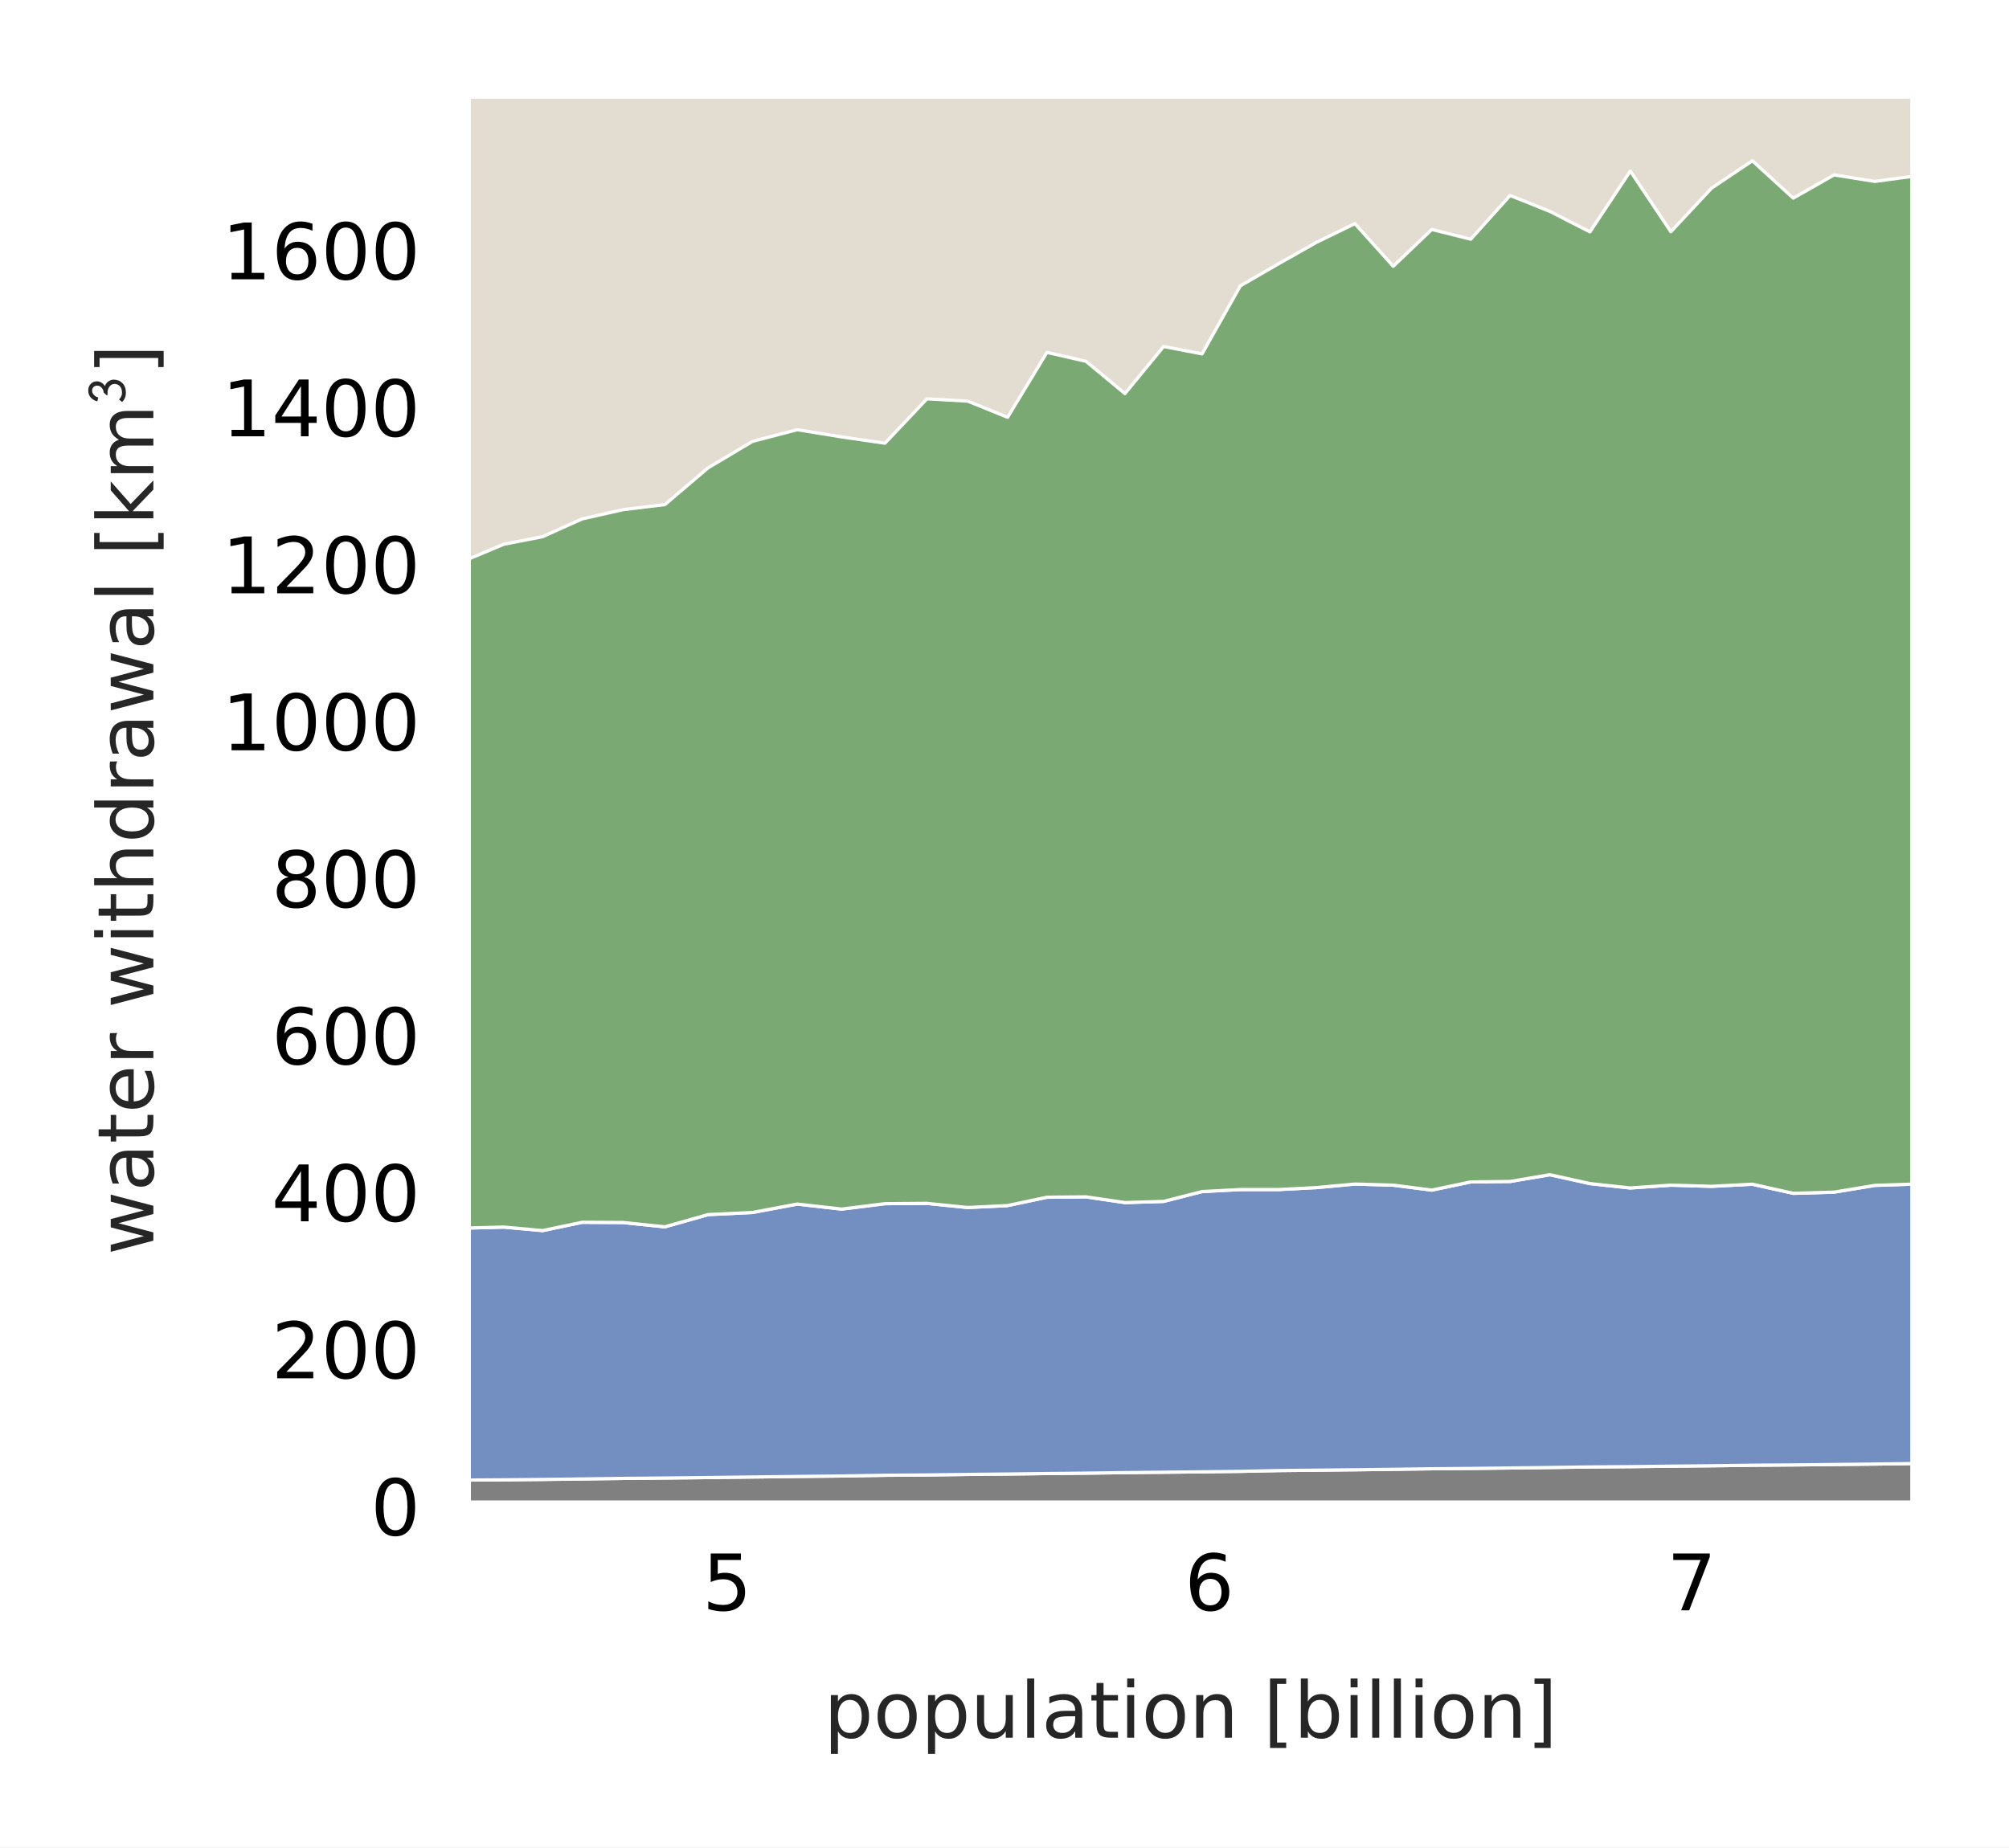
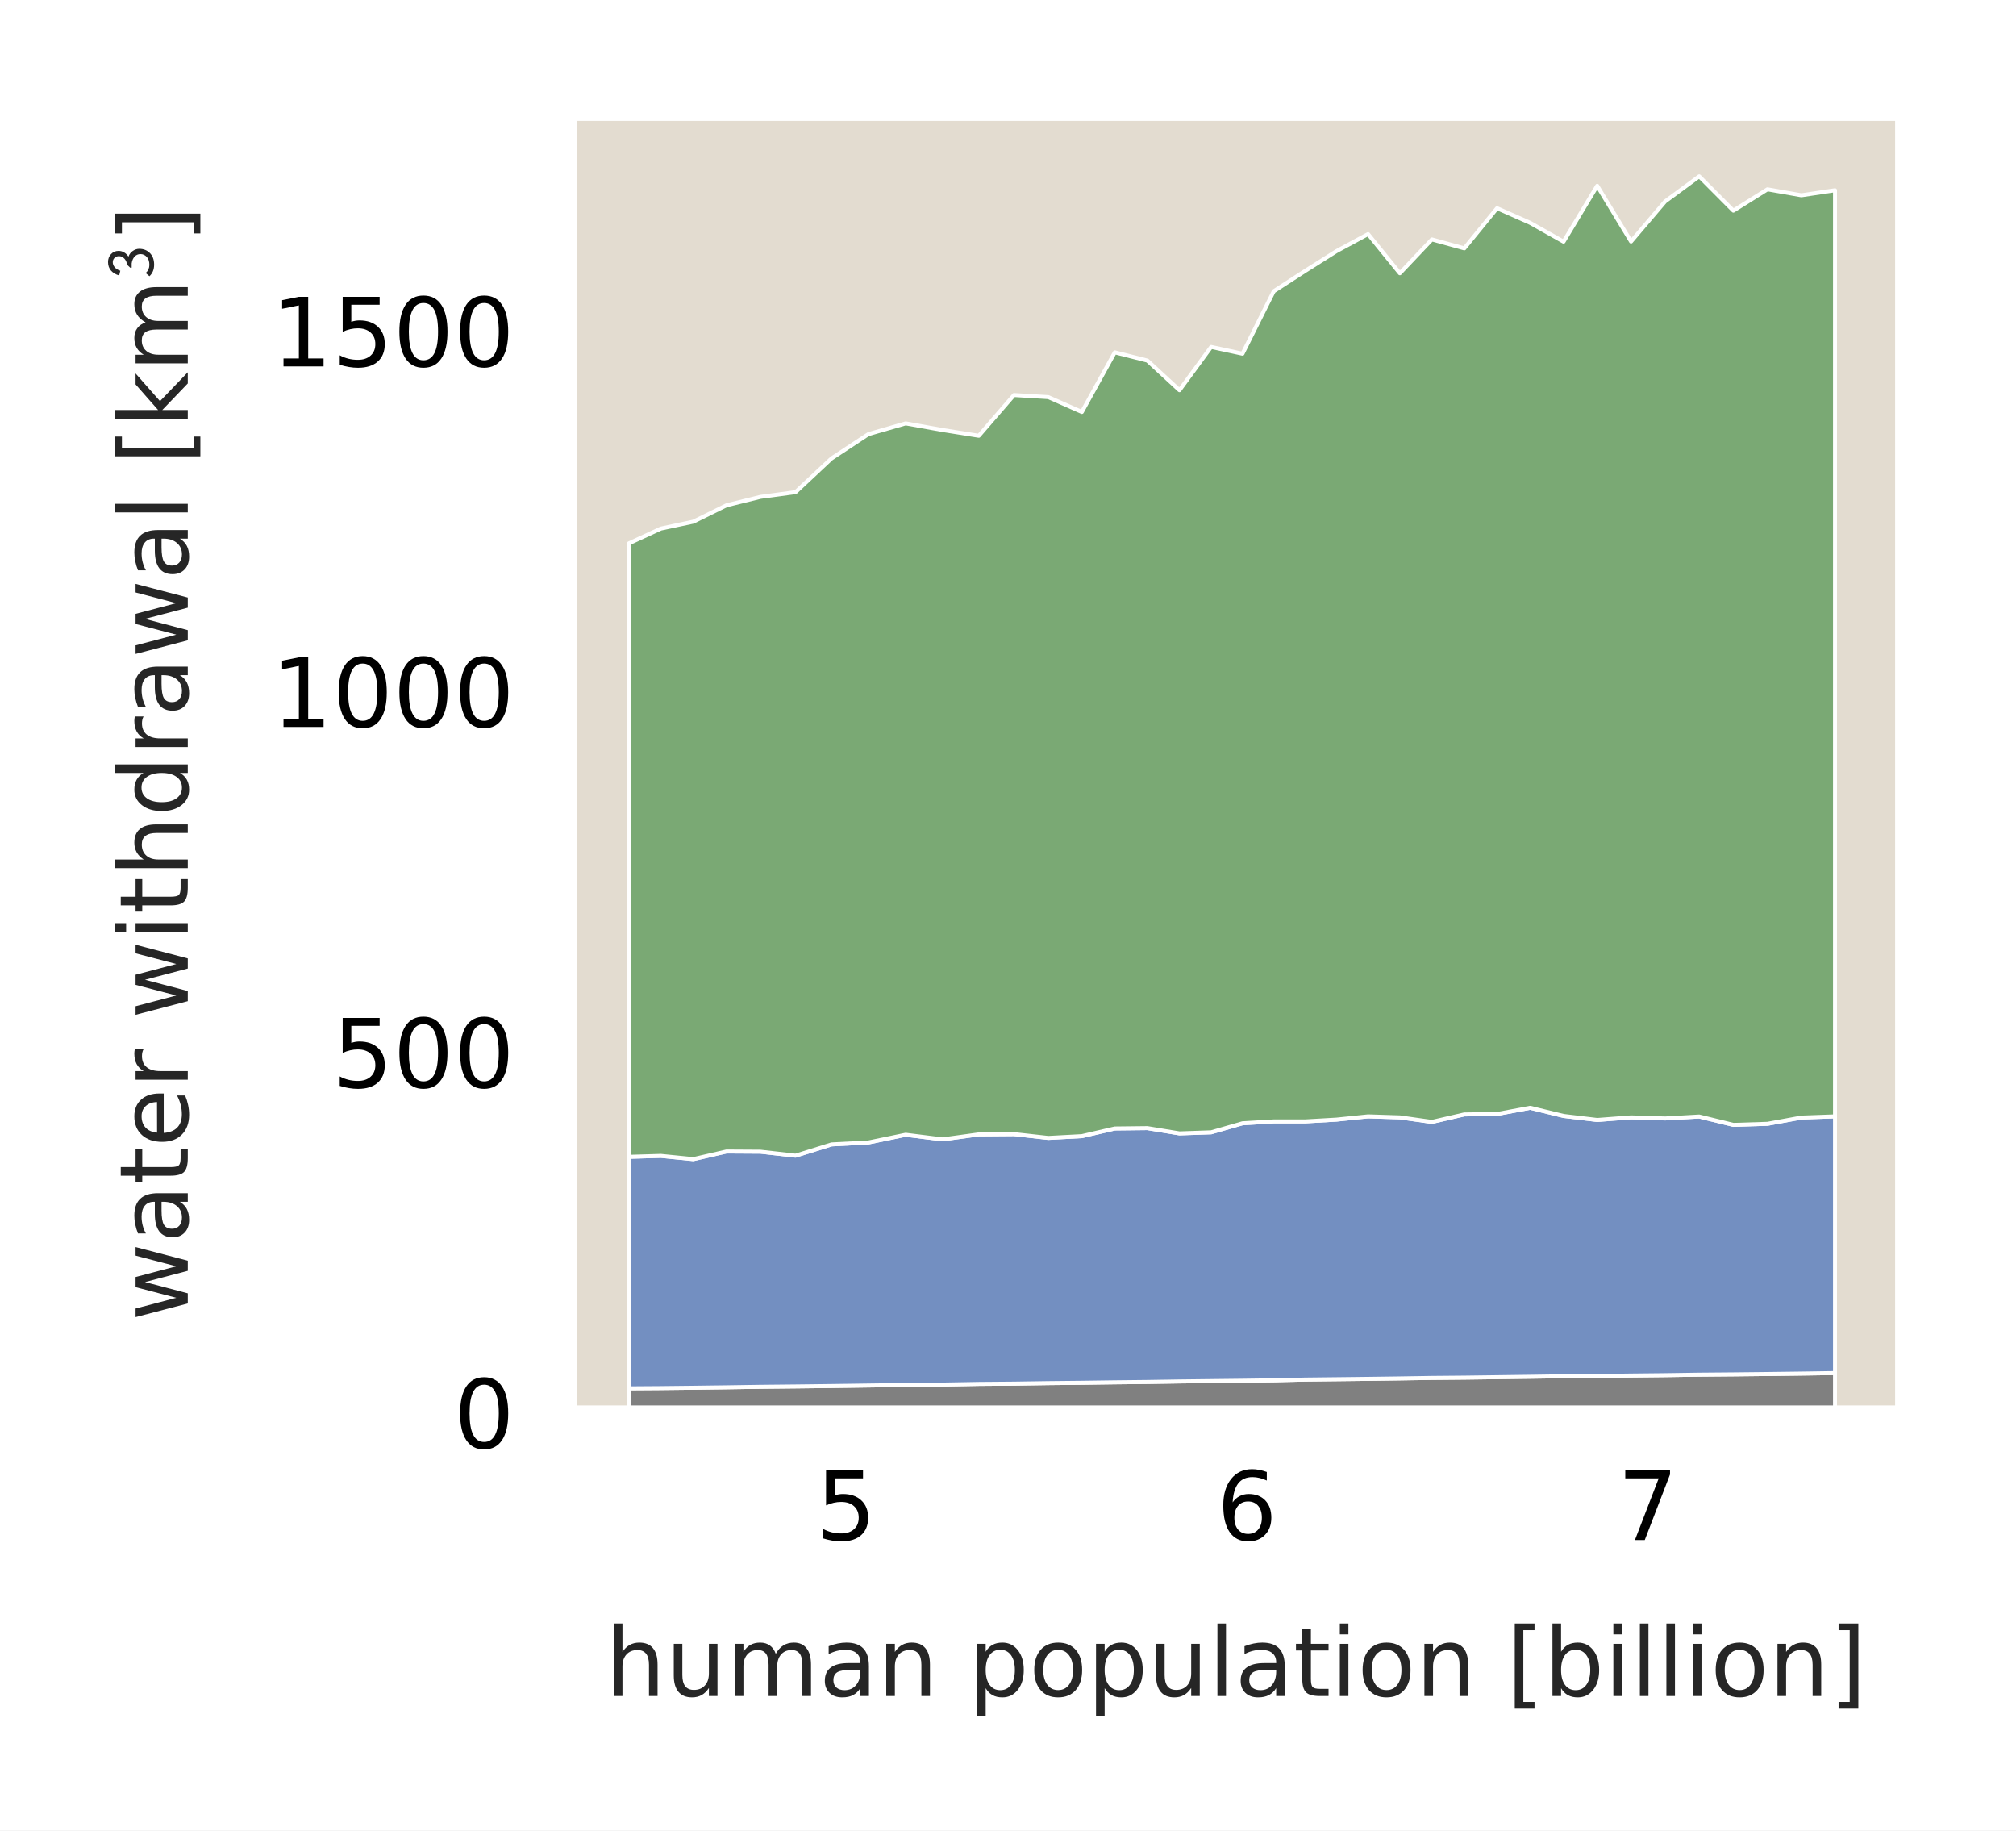
- <svg xmlns="http://www.w3.org/2000/svg" xmlns:xlink="http://www.w3.org/1999/xlink" height="142.234pt" version="1.1" viewBox="0 0 154.65 142.234" width="154.65pt">
+ <svg xmlns="http://www.w3.org/2000/svg" xmlns:xlink="http://www.w3.org/1999/xlink" height="115.054pt" version="1.1" viewBox="0 0 126.75 115.054" width="126.75pt">
  <defs>
    <style type="text/css">*{stroke-linecap:butt;stroke-linejoin:round;}</style>
  </defs>
  <g id="figure_1">
    <g id="patch_1">
-       <path d="M 0 142.234  L 154.65 142.234  L 154.65 0  L 0 0  z " style="fill:#ffffff;" />
+       <path d="M 0 115.054  L 126.75 115.054  L 126.75 0  L 0 0  z " style="fill:#ffffff;" />
    </g>
    <g id="axes_1">
      <g id="patch_2">
-         <path d="M 35.85 115.92  L 147.45 115.92  L 147.45 7.2  L 35.85 7.2  z " style="fill:#e3dcd0;" />
+         <path d="M 35.85 88.74  L 119.55 88.74  L 119.55 7.2  L 35.85 7.2  z " style="fill:#e3dcd0;" />
      </g>
      <g id="matplotlib.axis_1">
        <g id="xtick_1">
          <g id="text_1">
-             <g transform="translate(54.06315 123.9791)scale(0.06 -0.06)">
+             <g transform="translate(51.28868 96.79906)scale(0.06 -0.06)">
              <defs>
                <path d="M 10.797 72.906  L 49.516 72.906  L 49.516 64.594  L 19.828 64.594  L 19.828 46.734  Q 21.969 47.469 24.109 47.828  Q 26.266 48.188 28.422 48.188  Q 40.625 48.188 47.75 41.5  Q 54.891 34.812 54.891 23.391  Q 54.891 11.625 47.562 5.094  Q 40.234 -1.422 26.906 -1.422  Q 22.312 -1.422 17.547 -0.641  Q 12.797 0.141 7.719 1.703  L 7.719 11.625  Q 12.109 9.234 16.797 8.062  Q 21.484 6.891 26.703 6.891  Q 35.156 6.891 40.078 11.328  Q 45.016 15.766 45.016 23.391  Q 45.016 31 40.078 35.438  Q 35.156 39.891 26.703 39.891  Q 22.75 39.891 18.812 39.016  Q 14.891 38.141 10.797 36.281  z " id="DejaVuSans-53" />
              </defs>
              <use xlink:href="#DejaVuSans-53" />
            </g>
          </g>
        </g>
        <g id="xtick_2">
          <g id="text_2">
-             <g transform="translate(91.18867 123.9791)scale(0.06 -0.06)">
+             <g transform="translate(76.49078 96.79906)scale(0.06 -0.06)">
              <defs>
                <path d="M 33.016 40.375  Q 26.375 40.375 22.484 35.828  Q 18.609 31.297 18.609 23.391  Q 18.609 15.531 22.484 10.953  Q 26.375 6.391 33.016 6.391  Q 39.656 6.391 43.531 10.953  Q 47.406 15.531 47.406 23.391  Q 47.406 31.297 43.531 35.828  Q 39.656 40.375 33.016 40.375  z M 52.594 71.297  L 52.594 62.312  Q 48.875 64.062 45.094 64.984  Q 41.312 65.922 37.594 65.922  Q 27.828 65.922 22.672 59.328  Q 17.531 52.734 16.797 39.406  Q 19.672 43.656 24.016 45.922  Q 28.375 48.188 33.594 48.188  Q 44.578 48.188 50.953 41.516  Q 57.328 34.859 57.328 23.391  Q 57.328 12.156 50.688 5.359  Q 44.047 -1.422 33.016 -1.422  Q 20.359 -1.422 13.672 8.266  Q 6.984 17.969 6.984 36.375  Q 6.984 53.656 15.188 63.938  Q 23.391 74.219 37.203 74.219  Q 40.922 74.219 44.703 73.484  Q 48.484 72.75 52.594 71.297  z " id="DejaVuSans-54" />
              </defs>
              <use xlink:href="#DejaVuSans-54" />
            </g>
          </g>
        </g>
        <g id="xtick_3">
          <g id="text_3">
-             <g transform="translate(128.3142 123.9791)scale(0.06 -0.06)">
+             <g transform="translate(101.6929 96.79906)scale(0.06 -0.06)">
              <defs>
                <path d="M 8.203 72.906  L 55.078 72.906  L 55.078 68.703  L 28.609 0  L 18.312 0  L 43.219 64.594  L 8.203 64.594  z " id="DejaVuSans-55" />
              </defs>
              <use xlink:href="#DejaVuSans-55" />
            </g>
          </g>
        </g>
        <g id="text_4">
-           <g style="fill:#262626;" transform="translate(63.41625 133.7859)scale(0.06 -0.06)">
+           <g style="fill:#262626;" transform="translate(38.04844 106.6059)scale(0.06 -0.06)">
            <defs>
+               <path d="M 54.891 33.016  L 54.891 0  L 45.906 0  L 45.906 32.719  Q 45.906 40.484 42.875 44.328  Q 39.844 48.188 33.797 48.188  Q 26.516 48.188 22.312 43.547  Q 18.109 38.922 18.109 30.906  L 18.109 0  L 9.078 0  L 9.078 75.984  L 18.109 75.984  L 18.109 46.188  Q 21.344 51.125 25.703 53.562  Q 30.078 56 35.797 56  Q 45.219 56 50.047 50.172  Q 54.891 44.344 54.891 33.016  z " id="DejaVuSans-104" />
+               <path d="M 8.5 21.578  L 8.5 54.688  L 17.484 54.688  L 17.484 21.922  Q 17.484 14.156 20.5 10.266  Q 23.531 6.391 29.594 6.391  Q 36.859 6.391 41.078 11.031  Q 45.312 15.672 45.312 23.688  L 45.312 54.688  L 54.297 54.688  L 54.297 0  L 45.312 0  L 45.312 8.406  Q 42.047 3.422 37.719 1  Q 33.406 -1.422 27.688 -1.422  Q 18.266 -1.422 13.375 4.438  Q 8.5 10.297 8.5 21.578  z M 31.109 56  z " id="DejaVuSans-117" />
+               <path d="M 52 44.188  Q 55.375 50.25 60.062 53.125  Q 64.75 56 71.094 56  Q 79.641 56 84.281 50.016  Q 88.922 44.047 88.922 33.016  L 88.922 0  L 79.891 0  L 79.891 32.719  Q 79.891 40.578 77.094 44.375  Q 74.312 48.188 68.609 48.188  Q 61.625 48.188 57.562 43.547  Q 53.516 38.922 53.516 30.906  L 53.516 0  L 44.484 0  L 44.484 32.719  Q 44.484 40.625 41.703 44.406  Q 38.922 48.188 33.109 48.188  Q 26.219 48.188 22.156 43.531  Q 18.109 38.875 18.109 30.906  L 18.109 0  L 9.078 0  L 9.078 54.688  L 18.109 54.688  L 18.109 46.188  Q 21.188 51.219 25.484 53.609  Q 29.781 56 35.688 56  Q 41.656 56 45.828 52.969  Q 50 49.953 52 44.188  z " id="DejaVuSans-109" />
+               <path d="M 34.281 27.484  Q 23.391 27.484 19.188 25  Q 14.984 22.516 14.984 16.5  Q 14.984 11.719 18.141 8.906  Q 21.297 6.109 26.703 6.109  Q 34.188 6.109 38.703 11.406  Q 43.219 16.703 43.219 25.484  L 43.219 27.484  z M 52.203 31.203  L 52.203 0  L 43.219 0  L 43.219 8.297  Q 40.141 3.328 35.547 0.953  Q 30.953 -1.422 24.312 -1.422  Q 15.922 -1.422 10.953 3.297  Q 6 8.016 6 15.922  Q 6 25.141 12.172 29.828  Q 18.359 34.516 30.609 34.516  L 43.219 34.516  L 43.219 35.406  Q 43.219 41.609 39.141 45  Q 35.062 48.391 27.688 48.391  Q 23 48.391 18.547 47.266  Q 14.109 46.141 10.016 43.891  L 10.016 52.203  Q 14.938 54.109 19.578 55.047  Q 24.219 56 28.609 56  Q 40.484 56 46.344 49.844  Q 52.203 43.703 52.203 31.203  z " id="DejaVuSans-97" />
+               <path d="M 54.891 33.016  L 54.891 0  L 45.906 0  L 45.906 32.719  Q 45.906 40.484 42.875 44.328  Q 39.844 48.188 33.797 48.188  Q 26.516 48.188 22.312 43.547  Q 18.109 38.922 18.109 30.906  L 18.109 0  L 9.078 0  L 9.078 54.688  L 18.109 54.688  L 18.109 46.188  Q 21.344 51.125 25.703 53.562  Q 30.078 56 35.797 56  Q 45.219 56 50.047 50.172  Q 54.891 44.344 54.891 33.016  z " id="DejaVuSans-110" />
+               <path id="DejaVuSans-32" />
              <path d="M 18.109 8.203  L 18.109 -20.797  L 9.078 -20.797  L 9.078 54.688  L 18.109 54.688  L 18.109 46.391  Q 20.953 51.266 25.266 53.625  Q 29.594 56 35.594 56  Q 45.562 56 51.781 48.094  Q 58.016 40.188 58.016 27.297  Q 58.016 14.406 51.781 6.484  Q 45.562 -1.422 35.594 -1.422  Q 29.594 -1.422 25.266 0.953  Q 20.953 3.328 18.109 8.203  z M 48.688 27.297  Q 48.688 37.203 44.609 42.844  Q 40.531 48.484 33.406 48.484  Q 26.266 48.484 22.188 42.844  Q 18.109 37.203 18.109 27.297  Q 18.109 17.391 22.188 11.75  Q 26.266 6.109 33.406 6.109  Q 40.531 6.109 44.609 11.75  Q 48.688 17.391 48.688 27.297  z " id="DejaVuSans-112" />
              <path d="M 30.609 48.391  Q 23.391 48.391 19.188 42.75  Q 14.984 37.109 14.984 27.297  Q 14.984 17.484 19.156 11.844  Q 23.344 6.203 30.609 6.203  Q 37.797 6.203 41.984 11.859  Q 46.188 17.531 46.188 27.297  Q 46.188 37.016 41.984 42.703  Q 37.797 48.391 30.609 48.391  z M 30.609 56  Q 42.328 56 49.016 48.375  Q 55.719 40.766 55.719 27.297  Q 55.719 13.875 49.016 6.219  Q 42.328 -1.422 30.609 -1.422  Q 18.844 -1.422 12.172 6.219  Q 5.516 13.875 5.516 27.297  Q 5.516 40.766 12.172 48.375  Q 18.844 56 30.609 56  z " id="DejaVuSans-111" />
-               <path d="M 8.5 21.578  L 8.5 54.688  L 17.484 54.688  L 17.484 21.922  Q 17.484 14.156 20.5 10.266  Q 23.531 6.391 29.594 6.391  Q 36.859 6.391 41.078 11.031  Q 45.312 15.672 45.312 23.688  L 45.312 54.688  L 54.297 54.688  L 54.297 0  L 45.312 0  L 45.312 8.406  Q 42.047 3.422 37.719 1  Q 33.406 -1.422 27.688 -1.422  Q 18.266 -1.422 13.375 4.438  Q 8.5 10.297 8.5 21.578  z M 31.109 56  z " id="DejaVuSans-117" />
              <path d="M 9.422 75.984  L 18.406 75.984  L 18.406 0  L 9.422 0  z " id="DejaVuSans-108" />
-               <path d="M 34.281 27.484  Q 23.391 27.484 19.188 25  Q 14.984 22.516 14.984 16.5  Q 14.984 11.719 18.141 8.906  Q 21.297 6.109 26.703 6.109  Q 34.188 6.109 38.703 11.406  Q 43.219 16.703 43.219 25.484  L 43.219 27.484  z M 52.203 31.203  L 52.203 0  L 43.219 0  L 43.219 8.297  Q 40.141 3.328 35.547 0.953  Q 30.953 -1.422 24.312 -1.422  Q 15.922 -1.422 10.953 3.297  Q 6 8.016 6 15.922  Q 6 25.141 12.172 29.828  Q 18.359 34.516 30.609 34.516  L 43.219 34.516  L 43.219 35.406  Q 43.219 41.609 39.141 45  Q 35.062 48.391 27.688 48.391  Q 23 48.391 18.547 47.266  Q 14.109 46.141 10.016 43.891  L 10.016 52.203  Q 14.938 54.109 19.578 55.047  Q 24.219 56 28.609 56  Q 40.484 56 46.344 49.844  Q 52.203 43.703 52.203 31.203  z " id="DejaVuSans-97" />
              <path d="M 18.312 70.219  L 18.312 54.688  L 36.812 54.688  L 36.812 47.703  L 18.312 47.703  L 18.312 18.016  Q 18.312 11.328 20.141 9.422  Q 21.969 7.516 27.594 7.516  L 36.812 7.516  L 36.812 0  L 27.594 0  Q 17.188 0 13.234 3.875  Q 9.281 7.766 9.281 18.016  L 9.281 47.703  L 2.688 47.703  L 2.688 54.688  L 9.281 54.688  L 9.281 70.219  z " id="DejaVuSans-116" />
              <path d="M 9.422 54.688  L 18.406 54.688  L 18.406 0  L 9.422 0  z M 9.422 75.984  L 18.406 75.984  L 18.406 64.594  L 9.422 64.594  z " id="DejaVuSans-105" />
-               <path d="M 54.891 33.016  L 54.891 0  L 45.906 0  L 45.906 32.719  Q 45.906 40.484 42.875 44.328  Q 39.844 48.188 33.797 48.188  Q 26.516 48.188 22.312 43.547  Q 18.109 38.922 18.109 30.906  L 18.109 0  L 9.078 0  L 9.078 54.688  L 18.109 54.688  L 18.109 46.188  Q 21.344 51.125 25.703 53.562  Q 30.078 56 35.797 56  Q 45.219 56 50.047 50.172  Q 54.891 44.344 54.891 33.016  z " id="DejaVuSans-110" />
-               <path id="DejaVuSans-32" />
              <path d="M 8.594 75.984  L 29.297 75.984  L 29.297 69  L 17.578 69  L 17.578 -6.203  L 29.297 -6.203  L 29.297 -13.188  L 8.594 -13.188  z " id="DejaVuSans-91" />
              <path d="M 48.688 27.297  Q 48.688 37.203 44.609 42.844  Q 40.531 48.484 33.406 48.484  Q 26.266 48.484 22.188 42.844  Q 18.109 37.203 18.109 27.297  Q 18.109 17.391 22.188 11.75  Q 26.266 6.109 33.406 6.109  Q 40.531 6.109 44.609 11.75  Q 48.688 17.391 48.688 27.297  z M 18.109 46.391  Q 20.953 51.266 25.266 53.625  Q 29.594 56 35.594 56  Q 45.562 56 51.781 48.094  Q 58.016 40.188 58.016 27.297  Q 58.016 14.406 51.781 6.484  Q 45.562 -1.422 35.594 -1.422  Q 29.594 -1.422 25.266 0.953  Q 20.953 3.328 18.109 8.203  L 18.109 0  L 9.078 0  L 9.078 75.984  L 18.109 75.984  z " id="DejaVuSans-98" />
              <path d="M 30.422 75.984  L 30.422 -13.188  L 9.719 -13.188  L 9.719 -6.203  L 21.391 -6.203  L 21.391 69  L 9.719 69  L 9.719 75.984  z " id="DejaVuSans-93" />
            </defs>
-             <use xlink:href="#DejaVuSans-112" />
-             <use x="63.477" xlink:href="#DejaVuSans-111" />
-             <use x="124.658" xlink:href="#DejaVuSans-112" />
-             <use x="188.135" xlink:href="#DejaVuSans-117" />
-             <use x="251.514" xlink:href="#DejaVuSans-108" />
-             <use x="279.297" xlink:href="#DejaVuSans-97" />
-             <use x="340.576" xlink:href="#DejaVuSans-116" />
-             <use x="379.785" xlink:href="#DejaVuSans-105" />
-             <use x="407.568" xlink:href="#DejaVuSans-111" />
-             <use x="468.75" xlink:href="#DejaVuSans-110" />
-             <use x="532.129" xlink:href="#DejaVuSans-32" />
-             <use x="563.916" xlink:href="#DejaVuSans-91" />
-             <use x="602.93" xlink:href="#DejaVuSans-98" />
-             <use x="666.406" xlink:href="#DejaVuSans-105" />
-             <use x="694.189" xlink:href="#DejaVuSans-108" />
-             <use x="721.973" xlink:href="#DejaVuSans-108" />
-             <use x="749.756" xlink:href="#DejaVuSans-105" />
-             <use x="777.539" xlink:href="#DejaVuSans-111" />
-             <use x="838.721" xlink:href="#DejaVuSans-110" />
-             <use x="902.1" xlink:href="#DejaVuSans-93" />
+             <use xlink:href="#DejaVuSans-104" />
+             <use x="63.379" xlink:href="#DejaVuSans-117" />
+             <use x="126.758" xlink:href="#DejaVuSans-109" />
+             <use x="224.17" xlink:href="#DejaVuSans-97" />
+             <use x="285.449" xlink:href="#DejaVuSans-110" />
+             <use x="348.828" xlink:href="#DejaVuSans-32" />
+             <use x="380.615" xlink:href="#DejaVuSans-112" />
+             <use x="444.092" xlink:href="#DejaVuSans-111" />
+             <use x="505.273" xlink:href="#DejaVuSans-112" />
+             <use x="568.75" xlink:href="#DejaVuSans-117" />
+             <use x="632.129" xlink:href="#DejaVuSans-108" />
+             <use x="659.912" xlink:href="#DejaVuSans-97" />
+             <use x="721.191" xlink:href="#DejaVuSans-116" />
+             <use x="760.4" xlink:href="#DejaVuSans-105" />
+             <use x="788.184" xlink:href="#DejaVuSans-111" />
+             <use x="849.365" xlink:href="#DejaVuSans-110" />
+             <use x="912.744" xlink:href="#DejaVuSans-32" />
+             <use x="944.531" xlink:href="#DejaVuSans-91" />
+             <use x="983.545" xlink:href="#DejaVuSans-98" />
+             <use x="1047.021" xlink:href="#DejaVuSans-105" />
+             <use x="1074.805" xlink:href="#DejaVuSans-108" />
+             <use x="1102.588" xlink:href="#DejaVuSans-108" />
+             <use x="1130.371" xlink:href="#DejaVuSans-105" />
+             <use x="1158.154" xlink:href="#DejaVuSans-111" />
+             <use x="1219.336" xlink:href="#DejaVuSans-110" />
+             <use x="1282.715" xlink:href="#DejaVuSans-93" />
          </g>
        </g>
      </g>
      <g id="matplotlib.axis_2">
        <g id="ytick_1">
          <g id="text_5">
-             <g transform="translate(28.5325 118.1995)scale(0.06 -0.06)">
+             <g transform="translate(28.5325 91.01953)scale(0.06 -0.06)">
              <defs>
                <path d="M 31.781 66.406  Q 24.172 66.406 20.328 58.906  Q 16.5 51.422 16.5 36.375  Q 16.5 21.391 20.328 13.891  Q 24.172 6.391 31.781 6.391  Q 39.453 6.391 43.281 13.891  Q 47.125 21.391 47.125 36.375  Q 47.125 51.422 43.281 58.906  Q 39.453 66.406 31.781 66.406  z M 31.781 74.219  Q 44.047 74.219 50.516 64.516  Q 56.984 54.828 56.984 36.375  Q 56.984 17.969 50.516 8.266  Q 44.047 -1.422 31.781 -1.422  Q 19.531 -1.422 13.062 8.266  Q 6.594 17.969 6.594 36.375  Q 6.594 54.828 13.062 64.516  Q 19.531 74.219 31.781 74.219  z " id="DejaVuSans-48" />
              </defs>
              <use xlink:href="#DejaVuSans-48" />
            </g>
          </g>
        </g>
        <g id="ytick_2">
          <g id="text_6">
-             <g transform="translate(20.8975 106.1126)scale(0.06 -0.06)">
-               <defs>
-                 <path d="M 19.188 8.297  L 53.609 8.297  L 53.609 0  L 7.328 0  L 7.328 8.297  Q 12.938 14.109 22.625 23.891  Q 32.328 33.688 34.812 36.531  Q 39.547 41.844 41.422 45.531  Q 43.312 49.219 43.312 52.781  Q 43.312 58.594 39.234 62.25  Q 35.156 65.922 28.609 65.922  Q 23.969 65.922 18.812 64.312  Q 13.672 62.703 7.812 59.422  L 7.812 69.391  Q 13.766 71.781 18.938 73  Q 24.125 74.219 28.422 74.219  Q 39.75 74.219 46.484 68.547  Q 53.219 62.891 53.219 53.422  Q 53.219 48.922 51.531 44.891  Q 49.859 40.875 45.406 35.406  Q 44.188 33.984 37.641 27.219  Q 31.109 20.453 19.188 8.297  z " id="DejaVuSans-50" />
-               </defs>
-               <use xlink:href="#DejaVuSans-50" />
+             <g transform="translate(20.8975 68.3565)scale(0.06 -0.06)">
+               <use xlink:href="#DejaVuSans-53" />
              <use x="63.623" xlink:href="#DejaVuSans-48" />
              <use x="127.246" xlink:href="#DejaVuSans-48" />
            </g>
          </g>
        </g>
        <g id="ytick_3">
          <g id="text_7">
-             <g transform="translate(20.8975 94.02563)scale(0.06 -0.06)">
-               <defs>
-                 <path d="M 37.797 64.312  L 12.891 25.391  L 37.797 25.391  z M 35.203 72.906  L 47.609 72.906  L 47.609 25.391  L 58.016 25.391  L 58.016 17.188  L 47.609 17.188  L 47.609 0  L 37.797 0  L 37.797 17.188  L 4.891 17.188  L 4.891 26.703  z " id="DejaVuSans-52" />
-               </defs>
-               <use xlink:href="#DejaVuSans-52" />
-               <use x="63.623" xlink:href="#DejaVuSans-48" />
-               <use x="127.246" xlink:href="#DejaVuSans-48" />
-             </g>
-           </g>
-         </g>
-         <g id="ytick_4">
-           <g id="text_8">
-             <g transform="translate(20.8975 81.93868)scale(0.06 -0.06)">
-               <use xlink:href="#DejaVuSans-54" />
-               <use x="63.623" xlink:href="#DejaVuSans-48" />
-               <use x="127.246" xlink:href="#DejaVuSans-48" />
-             </g>
-           </g>
-         </g>
-         <g id="ytick_5">
-           <g id="text_9">
-             <g transform="translate(20.8975 69.85173)scale(0.06 -0.06)">
-               <defs>
-                 <path d="M 31.781 34.625  Q 24.75 34.625 20.719 30.859  Q 16.703 27.094 16.703 20.516  Q 16.703 13.922 20.719 10.156  Q 24.75 6.391 31.781 6.391  Q 38.812 6.391 42.859 10.172  Q 46.922 13.969 46.922 20.516  Q 46.922 27.094 42.891 30.859  Q 38.875 34.625 31.781 34.625  z M 21.922 38.812  Q 15.578 40.375 12.031 44.719  Q 8.5 49.078 8.5 55.328  Q 8.5 64.062 14.719 69.141  Q 20.953 74.219 31.781 74.219  Q 42.672 74.219 48.875 69.141  Q 55.078 64.062 55.078 55.328  Q 55.078 49.078 51.531 44.719  Q 48 40.375 41.703 38.812  Q 48.828 37.156 52.797 32.312  Q 56.781 27.484 56.781 20.516  Q 56.781 9.906 50.312 4.234  Q 43.844 -1.422 31.781 -1.422  Q 19.734 -1.422 13.25 4.234  Q 6.781 9.906 6.781 20.516  Q 6.781 27.484 10.781 32.312  Q 14.797 37.156 21.922 38.812  z M 18.312 54.391  Q 18.312 48.734 21.844 45.562  Q 25.391 42.391 31.781 42.391  Q 38.141 42.391 41.719 45.562  Q 45.312 48.734 45.312 54.391  Q 45.312 60.062 41.719 63.234  Q 38.141 66.406 31.781 66.406  Q 25.391 66.406 21.844 63.234  Q 18.312 60.062 18.312 54.391  z " id="DejaVuSans-56" />
-               </defs>
-               <use xlink:href="#DejaVuSans-56" />
-               <use x="63.623" xlink:href="#DejaVuSans-48" />
-               <use x="127.246" xlink:href="#DejaVuSans-48" />
-             </g>
-           </g>
-         </g>
-         <g id="ytick_6">
-           <g id="text_10">
-             <g transform="translate(17.08 57.76478)scale(0.06 -0.06)">
+             <g transform="translate(17.08 45.69347)scale(0.06 -0.06)">
              <defs>
                <path d="M 12.406 8.297  L 28.516 8.297  L 28.516 63.922  L 10.984 60.406  L 10.984 69.391  L 28.422 72.906  L 38.281 72.906  L 38.281 8.297  L 54.391 8.297  L 54.391 0  L 12.406 0  z " id="DejaVuSans-49" />
              </defs>
              <use xlink:href="#DejaVuSans-49" />
              <use x="63.623" xlink:href="#DejaVuSans-48" />
              <use x="127.246" xlink:href="#DejaVuSans-48" />
              <use x="190.869" xlink:href="#DejaVuSans-48" />
            </g>
          </g>
        </g>
-         <g id="ytick_7">
-           <g id="text_11">
-             <g transform="translate(17.08 45.67783)scale(0.06 -0.06)">
+         <g id="ytick_4">
+           <g id="text_8">
+             <g transform="translate(17.08 23.03044)scale(0.06 -0.06)">
              <use xlink:href="#DejaVuSans-49" />
-               <use x="63.623" xlink:href="#DejaVuSans-50" />
+               <use x="63.623" xlink:href="#DejaVuSans-53" />
              <use x="127.246" xlink:href="#DejaVuSans-48" />
              <use x="190.869" xlink:href="#DejaVuSans-48" />
            </g>
          </g>
        </g>
-         <g id="ytick_8">
-           <g id="text_12">
-             <g transform="translate(17.08 33.59088)scale(0.06 -0.06)">
-               <use xlink:href="#DejaVuSans-49" />
-               <use x="63.623" xlink:href="#DejaVuSans-52" />
-               <use x="127.246" xlink:href="#DejaVuSans-48" />
-               <use x="190.869" xlink:href="#DejaVuSans-48" />
-             </g>
-           </g>
-         </g>
-         <g id="ytick_9">
-           <g id="text_13">
-             <g transform="translate(17.08 21.50393)scale(0.06 -0.06)">
-               <use xlink:href="#DejaVuSans-49" />
-               <use x="63.623" xlink:href="#DejaVuSans-54" />
-               <use x="127.246" xlink:href="#DejaVuSans-48" />
-               <use x="190.869" xlink:href="#DejaVuSans-48" />
-             </g>
-           </g>
-         </g>
-         <g id="text_14">
-           <g style="fill:#262626;" transform="translate(11.83219 96.63)rotate(-90)scale(0.06 -0.06)">
+         <g id="text_9">
+           <g style="fill:#262626;" transform="translate(11.83219 83.04)rotate(-90)scale(0.06 -0.06)">
            <defs>
              <path d="M 4.203 54.688  L 13.188 54.688  L 24.422 12.016  L 35.594 54.688  L 46.188 54.688  L 57.422 12.016  L 68.609 54.688  L 77.594 54.688  L 63.281 0  L 52.688 0  L 40.922 44.828  L 29.109 0  L 18.5 0  z " id="DejaVuSans-119" />
              <path d="M 56.203 29.594  L 56.203 25.203  L 14.891 25.203  Q 15.484 15.922 20.484 11.062  Q 25.484 6.203 34.422 6.203  Q 39.594 6.203 44.453 7.469  Q 49.312 8.734 54.109 11.281  L 54.109 2.781  Q 49.266 0.734 44.188 -0.344  Q 39.109 -1.422 33.891 -1.422  Q 20.797 -1.422 13.156 6.188  Q 5.516 13.812 5.516 26.812  Q 5.516 40.234 12.766 48.109  Q 20.016 56 32.328 56  Q 43.359 56 49.781 48.891  Q 56.203 41.797 56.203 29.594  z M 47.219 32.234  Q 47.125 39.594 43.094 43.984  Q 39.062 48.391 32.422 48.391  Q 24.906 48.391 20.391 44.141  Q 15.875 39.891 15.188 32.172  z " id="DejaVuSans-101" />
              <path d="M 41.109 46.297  Q 39.594 47.172 37.812 47.578  Q 36.031 48 33.891 48  Q 26.266 48 22.188 43.047  Q 18.109 38.094 18.109 28.812  L 18.109 0  L 9.078 0  L 9.078 54.688  L 18.109 54.688  L 18.109 46.188  Q 20.953 51.172 25.484 53.578  Q 30.031 56 36.531 56  Q 37.453 56 38.578 55.875  Q 39.703 55.766 41.062 55.516  z " id="DejaVuSans-114" />
-               <path d="M 54.891 33.016  L 54.891 0  L 45.906 0  L 45.906 32.719  Q 45.906 40.484 42.875 44.328  Q 39.844 48.188 33.797 48.188  Q 26.516 48.188 22.312 43.547  Q 18.109 38.922 18.109 30.906  L 18.109 0  L 9.078 0  L 9.078 75.984  L 18.109 75.984  L 18.109 46.188  Q 21.344 51.125 25.703 53.562  Q 30.078 56 35.797 56  Q 45.219 56 50.047 50.172  Q 54.891 44.344 54.891 33.016  z " id="DejaVuSans-104" />
              <path d="M 45.406 46.391  L 45.406 75.984  L 54.391 75.984  L 54.391 0  L 45.406 0  L 45.406 8.203  Q 42.578 3.328 38.25 0.953  Q 33.938 -1.422 27.875 -1.422  Q 17.969 -1.422 11.734 6.484  Q 5.516 14.406 5.516 27.297  Q 5.516 40.188 11.734 48.094  Q 17.969 56 27.875 56  Q 33.938 56 38.25 53.625  Q 42.578 51.266 45.406 46.391  z M 14.797 27.297  Q 14.797 17.391 18.875 11.75  Q 22.953 6.109 30.078 6.109  Q 37.203 6.109 41.297 11.75  Q 45.406 17.391 45.406 27.297  Q 45.406 37.203 41.297 42.844  Q 37.203 48.484 30.078 48.484  Q 22.953 48.484 18.875 42.844  Q 14.797 37.203 14.797 27.297  z " id="DejaVuSans-100" />
              <path d="M 9.078 75.984  L 18.109 75.984  L 18.109 31.109  L 44.922 54.688  L 56.391 54.688  L 27.391 29.109  L 57.625 0  L 45.906 0  L 18.109 26.703  L 18.109 0  L 9.078 0  z " id="DejaVuSans-107" />
-               <path d="M 52 44.188  Q 55.375 50.25 60.062 53.125  Q 64.75 56 71.094 56  Q 79.641 56 84.281 50.016  Q 88.922 44.047 88.922 33.016  L 88.922 0  L 79.891 0  L 79.891 32.719  Q 79.891 40.578 77.094 44.375  Q 74.312 48.188 68.609 48.188  Q 61.625 48.188 57.562 43.547  Q 53.516 38.922 53.516 30.906  L 53.516 0  L 44.484 0  L 44.484 32.719  Q 44.484 40.625 41.703 44.406  Q 38.922 48.188 33.109 48.188  Q 26.219 48.188 22.156 43.531  Q 18.109 38.875 18.109 30.906  L 18.109 0  L 9.078 0  L 9.078 54.688  L 18.109 54.688  L 18.109 46.188  Q 21.188 51.219 25.484 53.609  Q 29.781 56 35.688 56  Q 41.656 56 45.828 52.969  Q 50 49.953 52 44.188  z " id="DejaVuSans-109" />
              <path d="M 11.297 49.203  L 4.203 50.906  Q 6.406 58.703 11.5 63.141  Q 16.594 67.594 24.297 67.594  Q 31.406 67.594 36.203 63.094  Q 41 58.594 41 51.906  Q 41 43 32.406 37  Q 38 35 41.047 30.344  Q 44.094 25.703 44.094 21  Q 44.094 11.297 37.797 5  Q 31.406 -1.406 20.5 -1.406  Q 9.5 -1.406 3.094 5.594  L 7.797 11.203  Q 12.906 5.703 20 5.703  Q 27.406 5.703 31.594 9.297  Q 36.203 13.203 36.203 19.094  Q 36.203 24.297 32.453 27.797  Q 28.703 31.297 22.203 32.203  L 15.797 32.203  L 15.797 34.297  L 20.594 39.406  Q 25.094 39.406 29.094 42.844  Q 33.094 46.297 33.094 51.203  Q 33.094 55.406 30.438 57.953  Q 27.797 60.5 24 60.5  Q 20 60.5 16.547 57.641  Q 13.094 54.797 11.297 49.203  z " id="STIXGeneral-Regular-120805" />
            </defs>
            <use transform="translate(0 0.446875)" xlink:href="#DejaVuSans-119" />
            <use transform="translate(81.78711 0.446875)" xlink:href="#DejaVuSans-97" />
            <use transform="translate(143.0664 0.446875)" xlink:href="#DejaVuSans-116" />
            <use transform="translate(182.2754 0.446875)" xlink:href="#DejaVuSans-101" />
            <use transform="translate(243.7988 0.446875)" xlink:href="#DejaVuSans-114" />
            <use transform="translate(284.9121 0.446875)" xlink:href="#DejaVuSans-32" />
            <use transform="translate(316.6992 0.446875)" xlink:href="#DejaVuSans-119" />
            <use transform="translate(398.4863 0.446875)" xlink:href="#DejaVuSans-105" />
            <use transform="translate(426.2695 0.446875)" xlink:href="#DejaVuSans-116" />
            <use transform="translate(465.4785 0.446875)" xlink:href="#DejaVuSans-104" />
            <use transform="translate(528.8574 0.446875)" xlink:href="#DejaVuSans-100" />
            <use transform="translate(592.334 0.446875)" xlink:href="#DejaVuSans-114" />
            <use transform="translate(633.4473 0.446875)" xlink:href="#DejaVuSans-97" />
            <use transform="translate(694.7266 0.446875)" xlink:href="#DejaVuSans-119" />
            <use transform="translate(776.5137 0.446875)" xlink:href="#DejaVuSans-97" />
            <use transform="translate(837.793 0.446875)" xlink:href="#DejaVuSans-108" />
            <use transform="translate(865.5762 0.446875)" xlink:href="#DejaVuSans-32" />
            <use transform="translate(897.3633 0.446875)" xlink:href="#DejaVuSans-91" />
            <use transform="translate(936.377 0.446875)" xlink:href="#DejaVuSans-107" />
            <use transform="translate(994.2871 0.446875)" xlink:href="#DejaVuSans-109" />
            <use transform="translate(1092.492 36.68438)scale(0.7)" xlink:href="#STIXGeneral-Regular-120805" />
            <use transform="translate(1129.757 0.446875)" xlink:href="#DejaVuSans-93" />
          </g>
        </g>
      </g>
      <g id="PolyCollection_1">
        <defs>
-           <path d="M 35.85 -28.284  L 35.85 -26.314  L 38.783 -26.314  L 41.767 -26.314  L 44.818 -26.314  L 47.953 -26.314  L 51.18 -26.314  L 54.508 -26.314  L 57.922 -26.314  L 61.371 -26.314  L 64.787 -26.314  L 68.121 -26.314  L 71.353 -26.314  L 74.495 -26.314  L 77.564 -26.314  L 80.592 -26.314  L 83.601 -26.314  L 86.596 -26.314  L 89.572 -26.314  L 92.533 -26.314  L 95.482 -26.314  L 98.425 -26.314  L 101.363 -26.314  L 104.301 -26.314  L 107.249 -26.314  L 110.218 -26.314  L 113.216 -26.314  L 116.246 -26.314  L 119.306 -26.314  L 122.393 -26.314  L 125.499 -26.314  L 128.62 -26.314  L 131.752 -26.314  L 134.894 -26.314  L 138.041 -26.314  L 141.186 -26.314  L 144.323 -26.314  L 147.45 -26.314  L 147.45 -29.559  L 147.45 -29.559  L 144.323 -29.517  L 141.186 -29.481  L 138.041 -29.45  L 134.894 -29.426  L 131.752 -29.384  L 128.62 -29.354  L 125.499 -29.317  L 122.393 -29.293  L 119.306 -29.251  L 116.246 -29.215  L 113.216 -29.178  L 110.218 -29.154  L 107.249 -29.112  L 104.301 -29.076  L 101.363 -29.045  L 98.425 -29.015  L 95.482 -28.955  L 92.533 -28.918  L 89.572 -28.888  L 86.596 -28.858  L 83.601 -28.816  L 80.592 -28.786  L 77.564 -28.749  L 74.495 -28.719  L 71.353 -28.677  L 68.121 -28.653  L 64.787 -28.598  L 61.371 -28.562  L 57.922 -28.52  L 54.508 -28.477  L 51.18 -28.441  L 47.953 -28.411  L 44.818 -28.369  L 41.767 -28.332  L 38.783 -28.302  L 35.85 -28.284  z " id="m1380a907d6" style="stroke:#ffffff;stroke-width:0.25;" />
+           <path d="M 39.548 -27.791  L 39.548 -26.314  L 41.55 -26.314  L 43.59 -26.314  L 45.675 -26.314  L 47.816 -26.314  L 50.016 -26.314  L 52.281 -26.314  L 54.6 -26.314  L 56.941 -26.314  L 59.264 -26.314  L 61.538 -26.314  L 63.751 -26.314  L 65.909 -26.314  L 68.019 -26.314  L 70.091 -26.314  L 72.136 -26.314  L 74.155 -26.314  L 76.146 -26.314  L 78.118 -26.314  L 80.085 -26.314  L 82.054 -26.314  L 84.03 -26.314  L 86.014 -26.314  L 88.012 -26.314  L 90.027 -26.314  L 92.063 -26.314  L 94.122 -26.314  L 96.203 -26.314  L 98.303 -26.314  L 100.42 -26.314  L 102.547 -26.314  L 104.686 -26.314  L 106.832 -26.314  L 108.98 -26.314  L 111.123 -26.314  L 113.254 -26.314  L 115.37 -26.314  L 115.37 -28.748  L 115.37 -28.748  L 113.254 -28.716  L 111.123 -28.689  L 108.98 -28.666  L 106.832 -28.648  L 104.686 -28.616  L 102.547 -28.594  L 100.42 -28.566  L 98.303 -28.548  L 96.203 -28.517  L 94.122 -28.489  L 92.063 -28.462  L 90.027 -28.444  L 88.012 -28.412  L 86.014 -28.385  L 84.03 -28.362  L 82.054 -28.34  L 80.085 -28.294  L 78.118 -28.267  L 76.146 -28.245  L 74.155 -28.222  L 72.136 -28.19  L 70.091 -28.168  L 68.019 -28.14  L 65.909 -28.118  L 63.751 -28.086  L 61.538 -28.068  L 59.264 -28.027  L 56.941 -28  L 54.6 -27.968  L 52.281 -27.936  L 50.016 -27.909  L 47.816 -27.887  L 45.675 -27.855  L 43.59 -27.828  L 41.55 -27.805  L 39.548 -27.791  z " id="m2c0eb0cdd5" style="stroke:#ffffff;stroke-width:0.25;" />
        </defs>
-         <g clip-path="url(#p39286d8edc)">
-           <use style="fill:#808080;stroke:#ffffff;stroke-width:0.25;" x="0" xlink:href="#m1380a907d6" y="142.234" />
+         <g clip-path="url(#pe9439afd4e)">
+           <use style="fill:#808080;stroke:#ffffff;stroke-width:0.25;" x="0" xlink:href="#m2c0eb0cdd5" y="115.054" />
        </g>
      </g>
      <g id="PolyCollection_2">
        <defs>
-           <path d="M 35.85 -47.683  L 35.85 -28.284  L 38.783 -28.302  L 41.767 -28.332  L 44.818 -28.369  L 47.953 -28.411  L 51.18 -28.441  L 54.508 -28.477  L 57.922 -28.52  L 61.371 -28.562  L 64.787 -28.598  L 68.121 -28.653  L 71.353 -28.677  L 74.495 -28.719  L 77.564 -28.749  L 80.592 -28.786  L 83.601 -28.816  L 86.596 -28.858  L 89.572 -28.888  L 92.533 -28.918  L 95.482 -28.955  L 98.425 -29.015  L 101.363 -29.045  L 104.301 -29.076  L 107.249 -29.112  L 110.218 -29.154  L 113.216 -29.178  L 116.246 -29.215  L 119.306 -29.251  L 122.393 -29.293  L 125.499 -29.317  L 128.62 -29.354  L 131.752 -29.384  L 134.894 -29.426  L 138.041 -29.45  L 141.186 -29.481  L 144.323 -29.517  L 147.45 -29.559  L 147.45 -51.074  L 147.45 -51.074  L 144.323 -50.971  L 141.186 -50.451  L 138.041 -50.361  L 134.894 -51.062  L 131.752 -50.899  L 128.62 -50.989  L 125.499 -50.772  L 122.393 -51.11  L 119.306 -51.793  L 116.246 -51.273  L 113.216 -51.237  L 110.218 -50.609  L 107.249 -50.989  L 104.301 -51.074  L 101.363 -50.802  L 98.425 -50.651  L 95.482 -50.651  L 92.533 -50.494  L 89.572 -49.738  L 86.596 -49.648  L 83.601 -50.089  L 80.592 -50.059  L 77.564 -49.418  L 74.495 -49.267  L 71.353 -49.587  L 68.121 -49.563  L 64.787 -49.146  L 61.371 -49.533  L 57.922 -48.886  L 54.508 -48.723  L 51.18 -47.78  L 47.953 -48.113  L 44.818 -48.131  L 41.767 -47.49  L 38.783 -47.762  L 35.85 -47.683  z " id="m59d38a973e" style="stroke:#ffffff;stroke-width:0.25;" />
+           <path d="M 39.548 -42.341  L 39.548 -27.791  L 41.55 -27.805  L 43.59 -27.828  L 45.675 -27.855  L 47.816 -27.887  L 50.016 -27.909  L 52.281 -27.936  L 54.6 -27.968  L 56.941 -28  L 59.264 -28.027  L 61.538 -28.068  L 63.751 -28.086  L 65.909 -28.118  L 68.019 -28.14  L 70.091 -28.168  L 72.136 -28.19  L 74.155 -28.222  L 76.146 -28.245  L 78.118 -28.267  L 80.085 -28.294  L 82.054 -28.34  L 84.03 -28.362  L 86.014 -28.385  L 88.012 -28.412  L 90.027 -28.444  L 92.063 -28.462  L 94.122 -28.489  L 96.203 -28.517  L 98.303 -28.548  L 100.42 -28.566  L 102.547 -28.594  L 104.686 -28.616  L 106.832 -28.648  L 108.98 -28.666  L 111.123 -28.689  L 113.254 -28.716  L 115.37 -28.748  L 115.37 -44.884  L 115.37 -44.884  L 113.254 -44.807  L 111.123 -44.417  L 108.98 -44.349  L 106.832 -44.875  L 104.686 -44.752  L 102.547 -44.82  L 100.42 -44.657  L 98.303 -44.911  L 96.203 -45.423  L 94.122 -45.033  L 92.063 -45.006  L 90.027 -44.535  L 88.012 -44.82  L 86.014 -44.884  L 84.03 -44.68  L 82.054 -44.567  L 80.085 -44.567  L 78.118 -44.449  L 76.146 -43.882  L 74.155 -43.814  L 72.136 -44.145  L 70.091 -44.122  L 68.019 -43.642  L 65.909 -43.529  L 63.751 -43.769  L 61.538 -43.751  L 59.264 -43.438  L 56.941 -43.728  L 54.6 -43.243  L 52.281 -43.121  L 50.016 -42.414  L 47.816 -42.663  L 45.675 -42.676  L 43.59 -42.196  L 41.55 -42.4  L 39.548 -42.341  z " id="m2cc3038692" style="stroke:#ffffff;stroke-width:0.25;" />
        </defs>
-         <g clip-path="url(#p39286d8edc)">
-           <use style="fill:#738fc1;stroke:#ffffff;stroke-width:0.25;" x="0" xlink:href="#m59d38a973e" y="142.234" />
+         <g clip-path="url(#pe9439afd4e)">
+           <use style="fill:#738fc1;stroke:#ffffff;stroke-width:0.25;" x="0" xlink:href="#m2cc3038692" y="115.054" />
        </g>
      </g>
      <g id="PolyCollection_3">
        <defs>
-           <path d="M 35.85 -99.101  L 35.85 -47.683  L 38.783 -47.762  L 41.767 -47.49  L 44.818 -48.131  L 47.953 -48.113  L 51.18 -47.78  L 54.508 -48.723  L 57.922 -48.886  L 61.371 -49.533  L 64.787 -49.146  L 68.121 -49.563  L 71.353 -49.587  L 74.495 -49.267  L 77.564 -49.418  L 80.592 -50.059  L 83.601 -50.089  L 86.596 -49.648  L 89.572 -49.738  L 92.533 -50.494  L 95.482 -50.651  L 98.425 -50.651  L 101.363 -50.802  L 104.301 -51.074  L 107.249 -50.989  L 110.218 -50.609  L 113.216 -51.237  L 116.246 -51.273  L 119.306 -51.793  L 122.393 -51.11  L 125.499 -50.772  L 128.62 -50.989  L 131.752 -50.899  L 134.894 -51.062  L 138.041 -50.361  L 141.186 -50.451  L 144.323 -50.971  L 147.45 -51.074  L 147.45 -128.69  L 147.45 -128.69  L 144.323 -128.267  L 141.186 -128.769  L 138.041 -126.98  L 134.894 -129.857  L 131.752 -127.747  L 128.62 -124.393  L 125.499 -129.065  L 122.393 -124.381  L 119.306 -125.959  L 116.246 -127.185  L 113.216 -123.819  L 110.218 -124.569  L 107.249 -121.734  L 104.301 -125.016  L 101.363 -123.59  L 98.425 -121.928  L 95.482 -120.229  L 92.533 -114.99  L 89.572 -115.558  L 86.596 -111.932  L 83.601 -114.416  L 80.592 -115.104  L 77.564 -110.107  L 74.495 -111.351  L 71.353 -111.527  L 68.121 -108.112  L 64.787 -108.596  L 61.371 -109.152  L 57.922 -108.251  L 54.508 -106.215  L 51.18 -103.386  L 47.953 -102.993  L 44.818 -102.286  L 41.767 -100.914  L 38.783 -100.334  L 35.85 -99.101  z " id="m545f7fe709" style="stroke:#ffffff;stroke-width:0.25;" />
+           <path d="M 39.548 -80.904  L 39.548 -42.341  L 41.55 -42.4  L 43.59 -42.196  L 45.675 -42.676  L 47.816 -42.663  L 50.016 -42.414  L 52.281 -43.121  L 54.6 -43.243  L 56.941 -43.728  L 59.264 -43.438  L 61.538 -43.751  L 63.751 -43.769  L 65.909 -43.529  L 68.019 -43.642  L 70.091 -44.122  L 72.136 -44.145  L 74.155 -43.814  L 76.146 -43.882  L 78.118 -44.449  L 80.085 -44.567  L 82.054 -44.567  L 84.03 -44.68  L 86.014 -44.884  L 88.012 -44.82  L 90.027 -44.535  L 92.063 -45.006  L 94.122 -45.033  L 96.203 -45.423  L 98.303 -44.911  L 100.42 -44.657  L 102.547 -44.82  L 104.686 -44.752  L 106.832 -44.875  L 108.98 -44.349  L 111.123 -44.417  L 113.254 -44.807  L 115.37 -44.884  L 115.37 -103.096  L 115.37 -103.096  L 113.254 -102.779  L 111.123 -103.155  L 108.98 -101.813  L 106.832 -103.971  L 104.686 -102.389  L 102.547 -99.873  L 100.42 -103.377  L 98.303 -99.864  L 96.203 -101.047  L 94.122 -101.967  L 92.063 -99.443  L 90.027 -100.005  L 88.012 -97.879  L 86.014 -100.34  L 84.03 -99.271  L 82.054 -98.024  L 80.085 -96.75  L 78.118 -92.821  L 76.146 -93.247  L 74.155 -90.527  L 72.136 -92.39  L 70.091 -92.907  L 68.019 -89.158  L 65.909 -90.092  L 63.751 -90.223  L 61.538 -87.663  L 59.264 -88.025  L 56.941 -88.442  L 54.6 -87.767  L 52.281 -86.239  L 50.016 -84.118  L 47.816 -83.823  L 45.675 -83.293  L 43.59 -82.264  L 41.55 -81.829  L 39.548 -80.904  z " id="m8f5b6d1f40" style="stroke:#ffffff;stroke-width:0.25;" />
        </defs>
-         <g clip-path="url(#p39286d8edc)">
-           <use style="fill:#7aa974;stroke:#ffffff;stroke-width:0.25;" x="0" xlink:href="#m545f7fe709" y="142.234" />
+         <g clip-path="url(#pe9439afd4e)">
+           <use style="fill:#7aa974;stroke:#ffffff;stroke-width:0.25;" x="0" xlink:href="#m8f5b6d1f40" y="115.054" />
        </g>
      </g>
      <g id="patch_3">
-         <path d="M 35.85 115.92  L 35.85 7.2  " style="fill:none;stroke:#ffffff;stroke-linecap:square;stroke-linejoin:miter;stroke-width:0.8;" />
+         <path d="M 35.85 88.74  L 35.85 7.2  " style="fill:none;stroke:#ffffff;stroke-linecap:square;stroke-linejoin:miter;stroke-width:0.8;" />
      </g>
      <g id="patch_4">
-         <path d="M 147.45 115.92  L 147.45 7.2  " style="fill:none;stroke:#ffffff;stroke-linecap:square;stroke-linejoin:miter;stroke-width:0.8;" />
+         <path d="M 119.55 88.74  L 119.55 7.2  " style="fill:none;stroke:#ffffff;stroke-linecap:square;stroke-linejoin:miter;stroke-width:0.8;" />
      </g>
      <g id="patch_5">
-         <path d="M 35.85 115.92  L 147.45 115.92  " style="fill:none;stroke:#ffffff;stroke-linecap:square;stroke-linejoin:miter;stroke-width:0.8;" />
+         <path d="M 35.85 88.74  L 119.55 88.74  " style="fill:none;stroke:#ffffff;stroke-linecap:square;stroke-linejoin:miter;stroke-width:0.8;" />
      </g>
      <g id="patch_6">
-         <path d="M 35.85 7.2  L 147.45 7.2  " style="fill:none;stroke:#ffffff;stroke-linecap:square;stroke-linejoin:miter;stroke-width:0.8;" />
+         <path d="M 35.85 7.2  L 119.55 7.2  " style="fill:none;stroke:#ffffff;stroke-linecap:square;stroke-linejoin:miter;stroke-width:0.8;" />
      </g>
    </g>
  </g>
  <defs>
-     <clipPath id="p39286d8edc">
-       <rect height="108.72" width="111.6" x="35.85" y="7.2" />
+     <clipPath id="pe9439afd4e">
+       <rect height="81.54" width="83.7" x="35.85" y="7.2" />
    </clipPath>
  </defs>
</svg>
